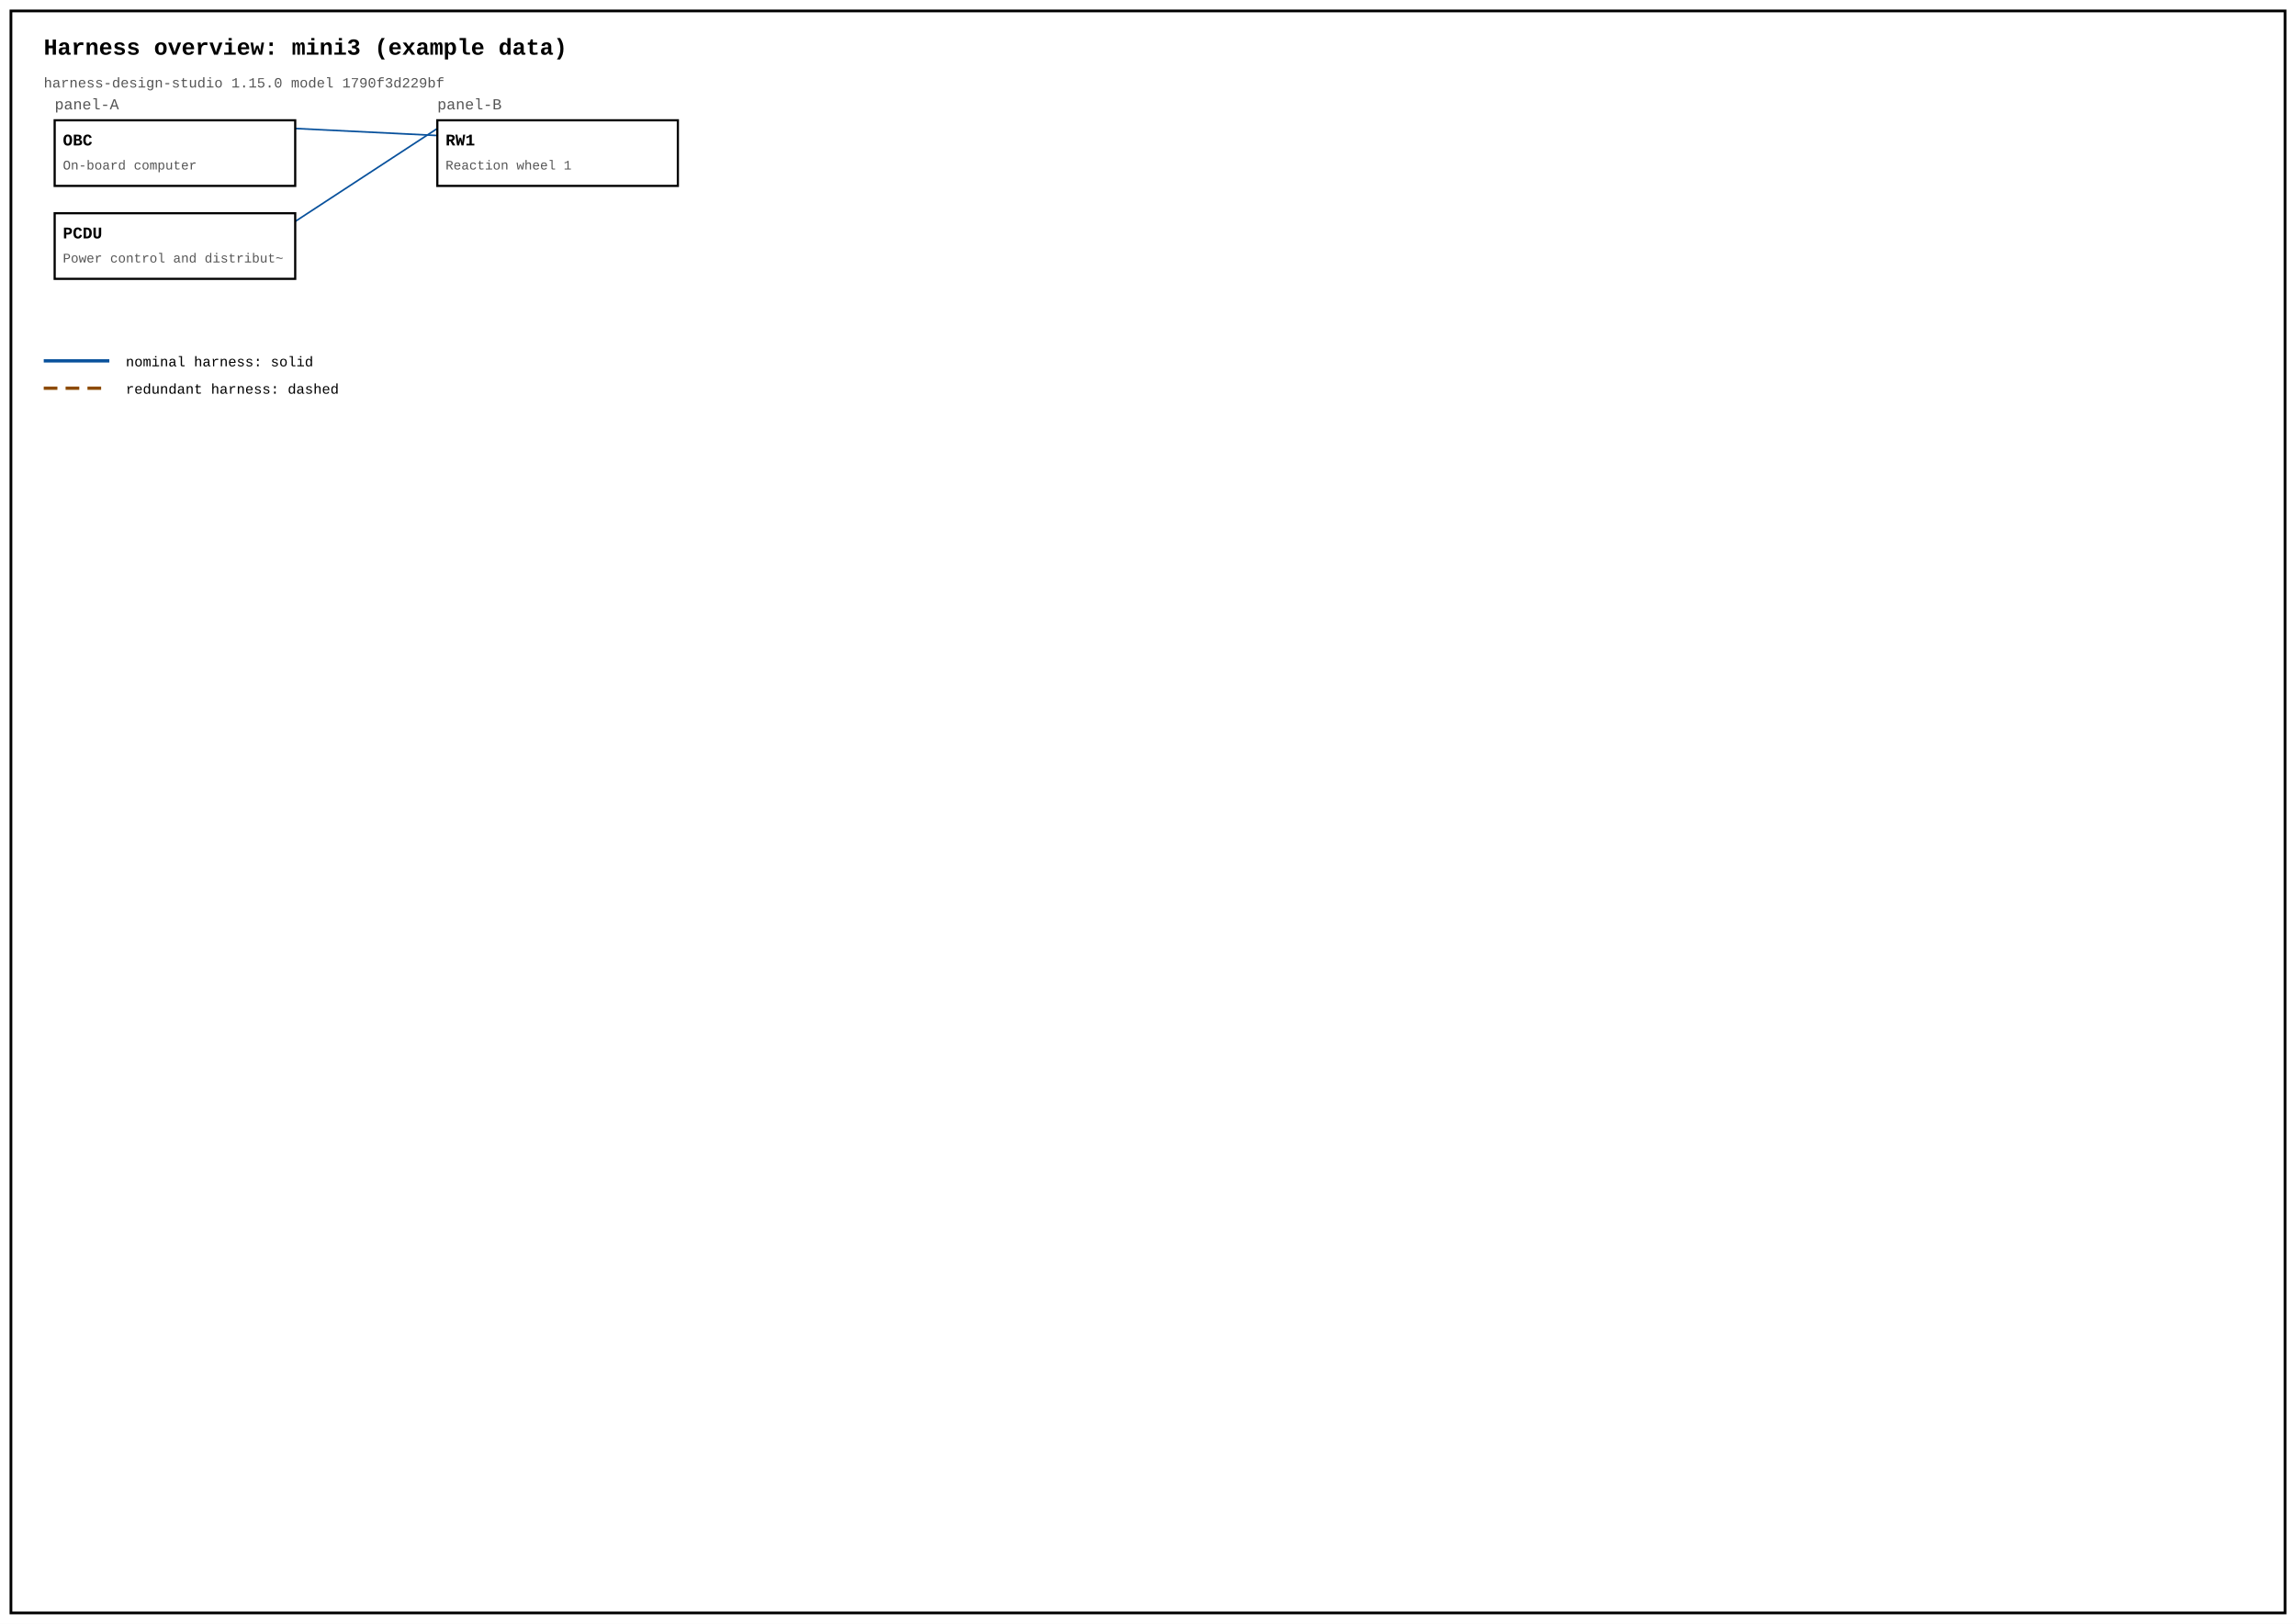
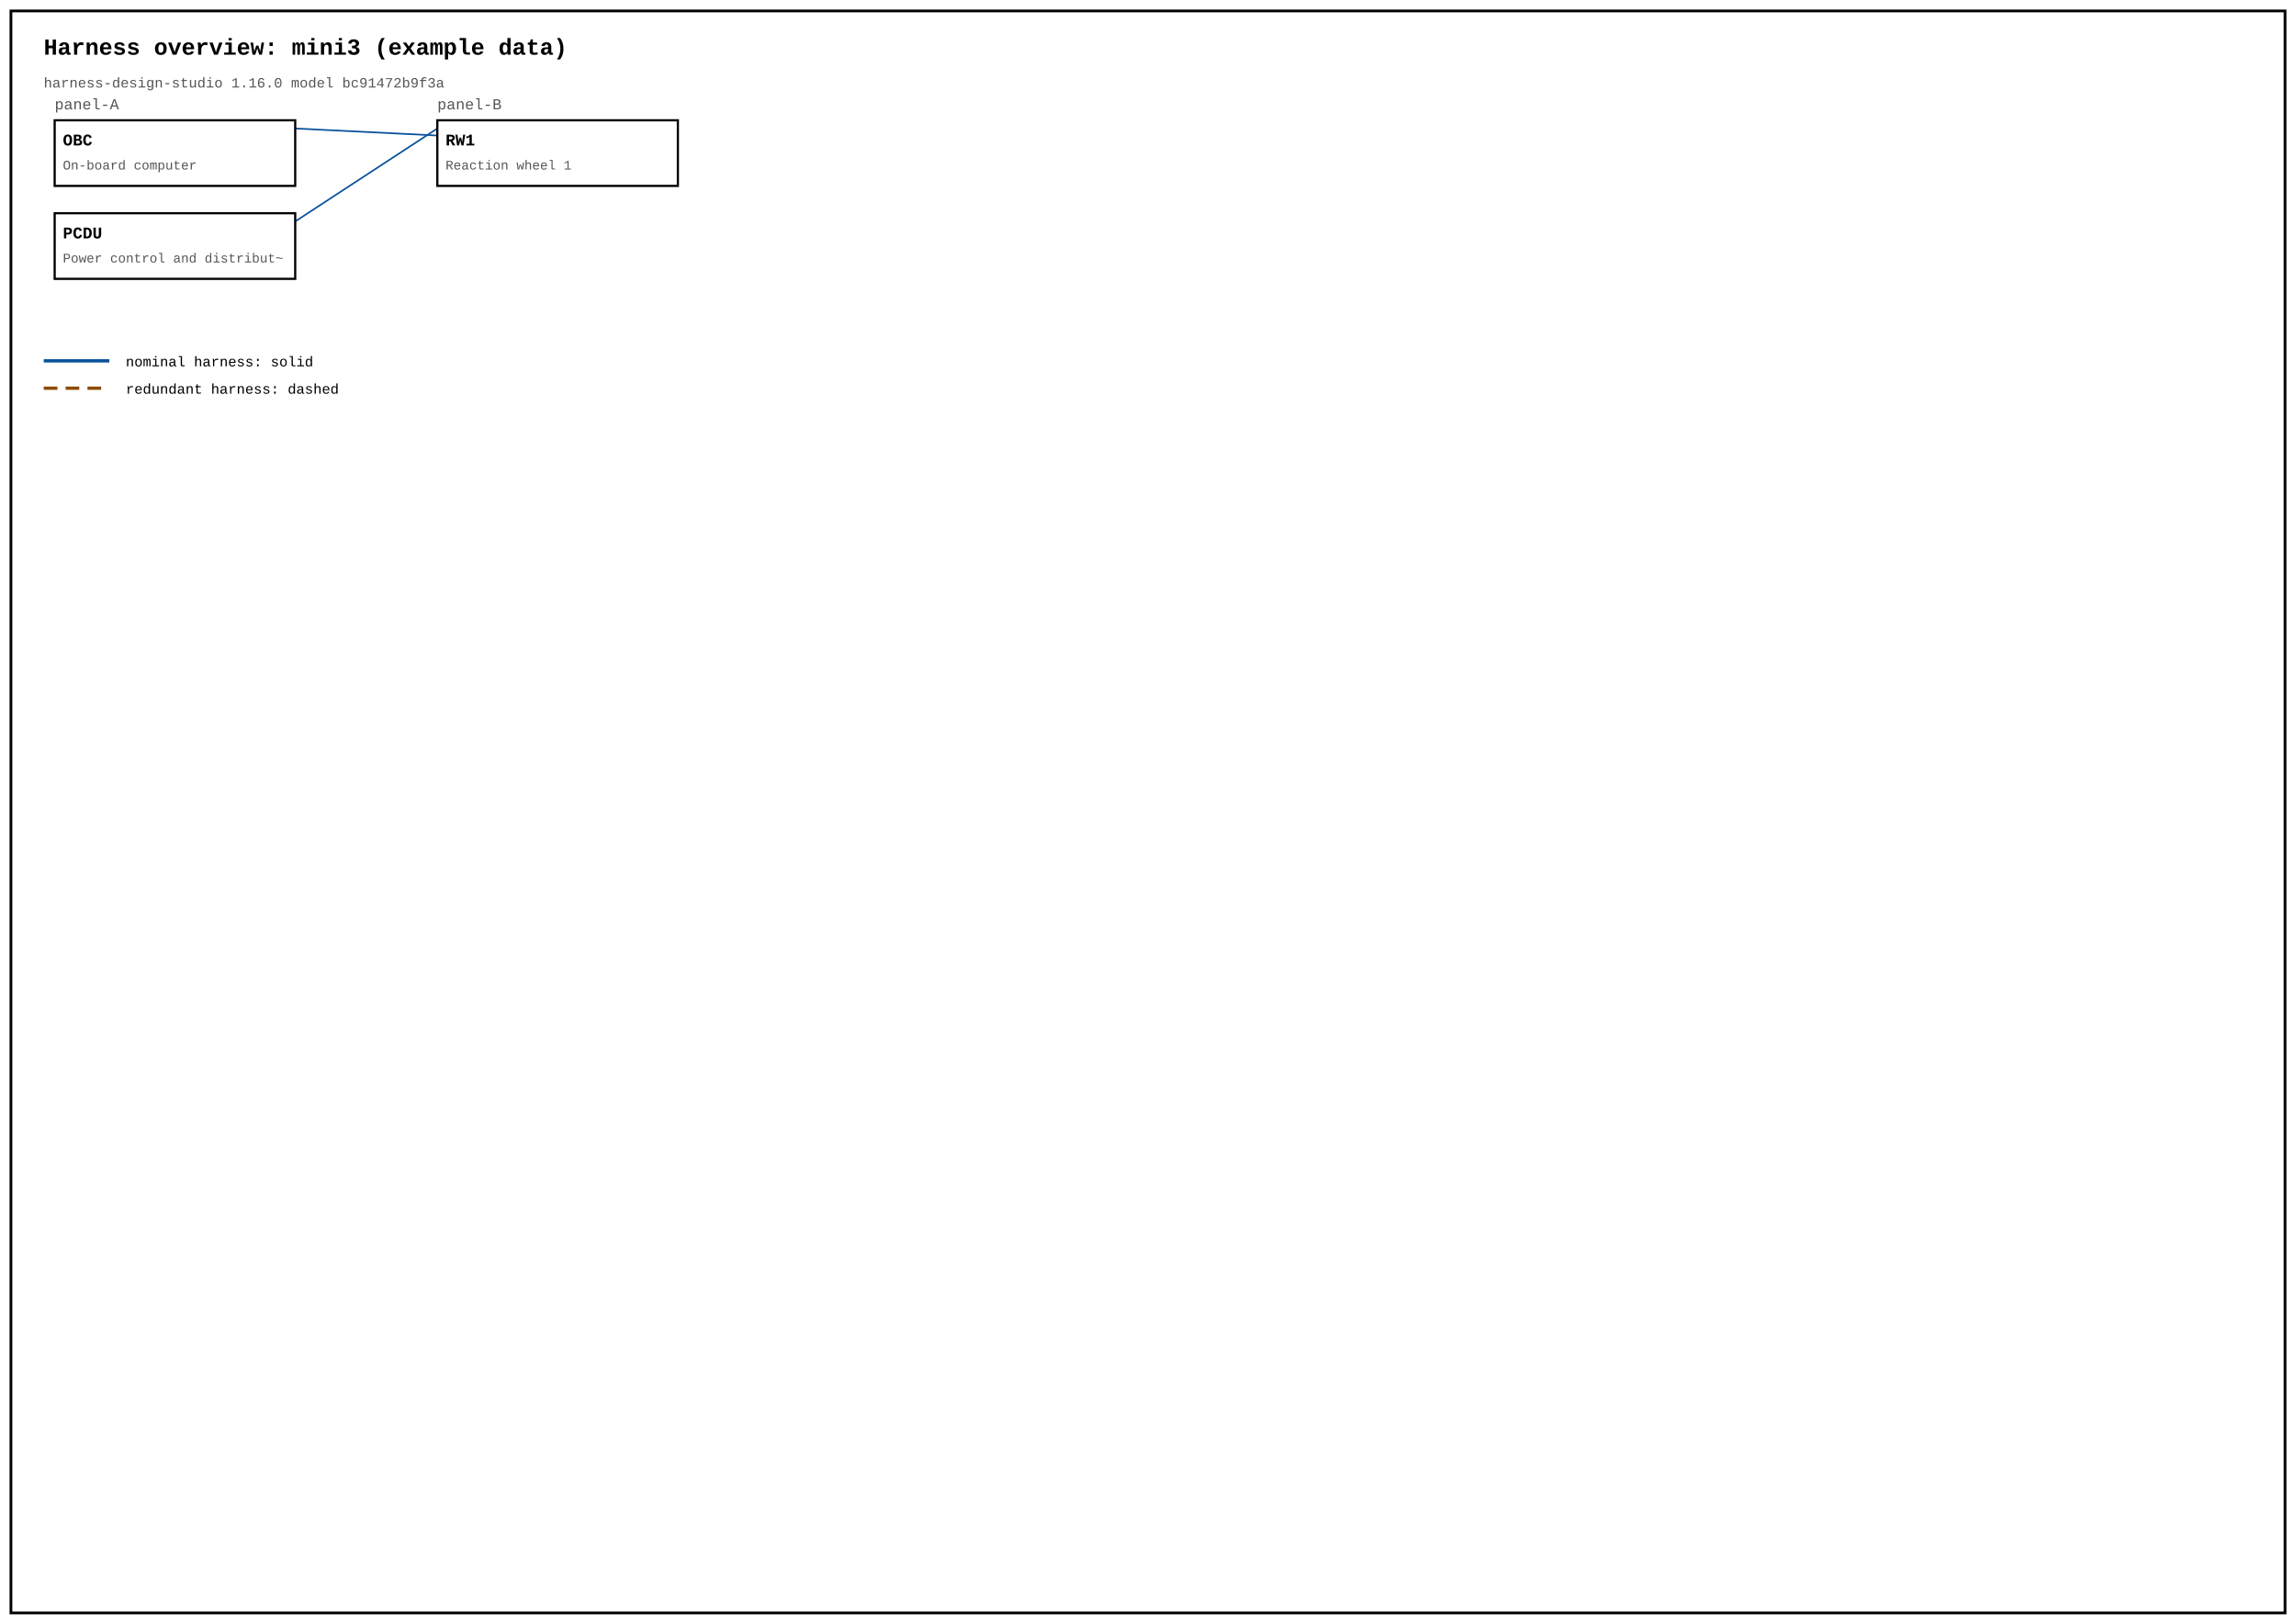
<svg xmlns="http://www.w3.org/2000/svg" width="420mm" height="297mm" viewBox="0 0 420 297" font-family="Courier New, Courier, monospace">
  <rect x="0" y="0" width="420" height="297" fill="#ffffff" />
  <rect x="2" y="2" width="416" height="293" fill="none" stroke="#000000" stroke-width="0.5" />
  <text x="8" y="10" font-size="4.2" font-weight="bold" text-anchor="start" fill="#000000">Harness overview: mini3 (example data)</text>
-   <text x="8" y="16" font-size="2.6" text-anchor="start" fill="#555555">harness-design-studio 1.15.0 model 1790f3d229bf</text>
+   <text x="8" y="16" font-size="2.6" text-anchor="start" fill="#555555">harness-design-studio 1.16.0 model bc91472b9f3a</text>
  <text x="10" y="20" font-size="2.8" text-anchor="start" fill="#555555">panel-A</text>
  <text x="80" y="20" font-size="2.8" text-anchor="start" fill="#555555">panel-B</text>
  <line x1="54" y1="40.5" x2="80" y2="23.5" stroke="#08519c" stroke-width="0.3" />
  <line x1="54" y1="23.5" x2="80" y2="24.786" stroke="#08519c" stroke-width="0.3" />
  <rect x="10" y="22" width="44" height="12" fill="#ffffff" stroke="#000000" stroke-width="0.4" />
  <text x="11.5" y="26.6" font-size="3" font-weight="bold" text-anchor="start" fill="#000000">OBC</text>
  <text x="11.5" y="31" font-size="2.4" text-anchor="start" fill="#555555">On-board computer</text>
  <rect x="10" y="39" width="44" height="12" fill="#ffffff" stroke="#000000" stroke-width="0.4" />
  <text x="11.5" y="43.6" font-size="3" font-weight="bold" text-anchor="start" fill="#000000">PCDU</text>
  <text x="11.5" y="48" font-size="2.4" text-anchor="start" fill="#555555">Power control and distribut~</text>
  <rect x="80" y="22" width="44" height="12" fill="#ffffff" stroke="#000000" stroke-width="0.4" />
  <text x="81.5" y="26.6" font-size="3" font-weight="bold" text-anchor="start" fill="#000000">RW1</text>
  <text x="81.5" y="31" font-size="2.4" text-anchor="start" fill="#555555">Reaction wheel 1</text>
  <line x1="8" y1="66" x2="20" y2="66" stroke="#08519c" stroke-width="0.6" />
  <text x="23" y="67" font-size="2.6" text-anchor="start" fill="#000000">nominal harness: solid</text>
  <line x1="8" y1="71" x2="20" y2="71" stroke="#8c4a00" stroke-width="0.6" stroke-dasharray="2.5 1.5" />
  <text x="23" y="72" font-size="2.6" text-anchor="start" fill="#000000">redundant harness: dashed</text>
</svg>
